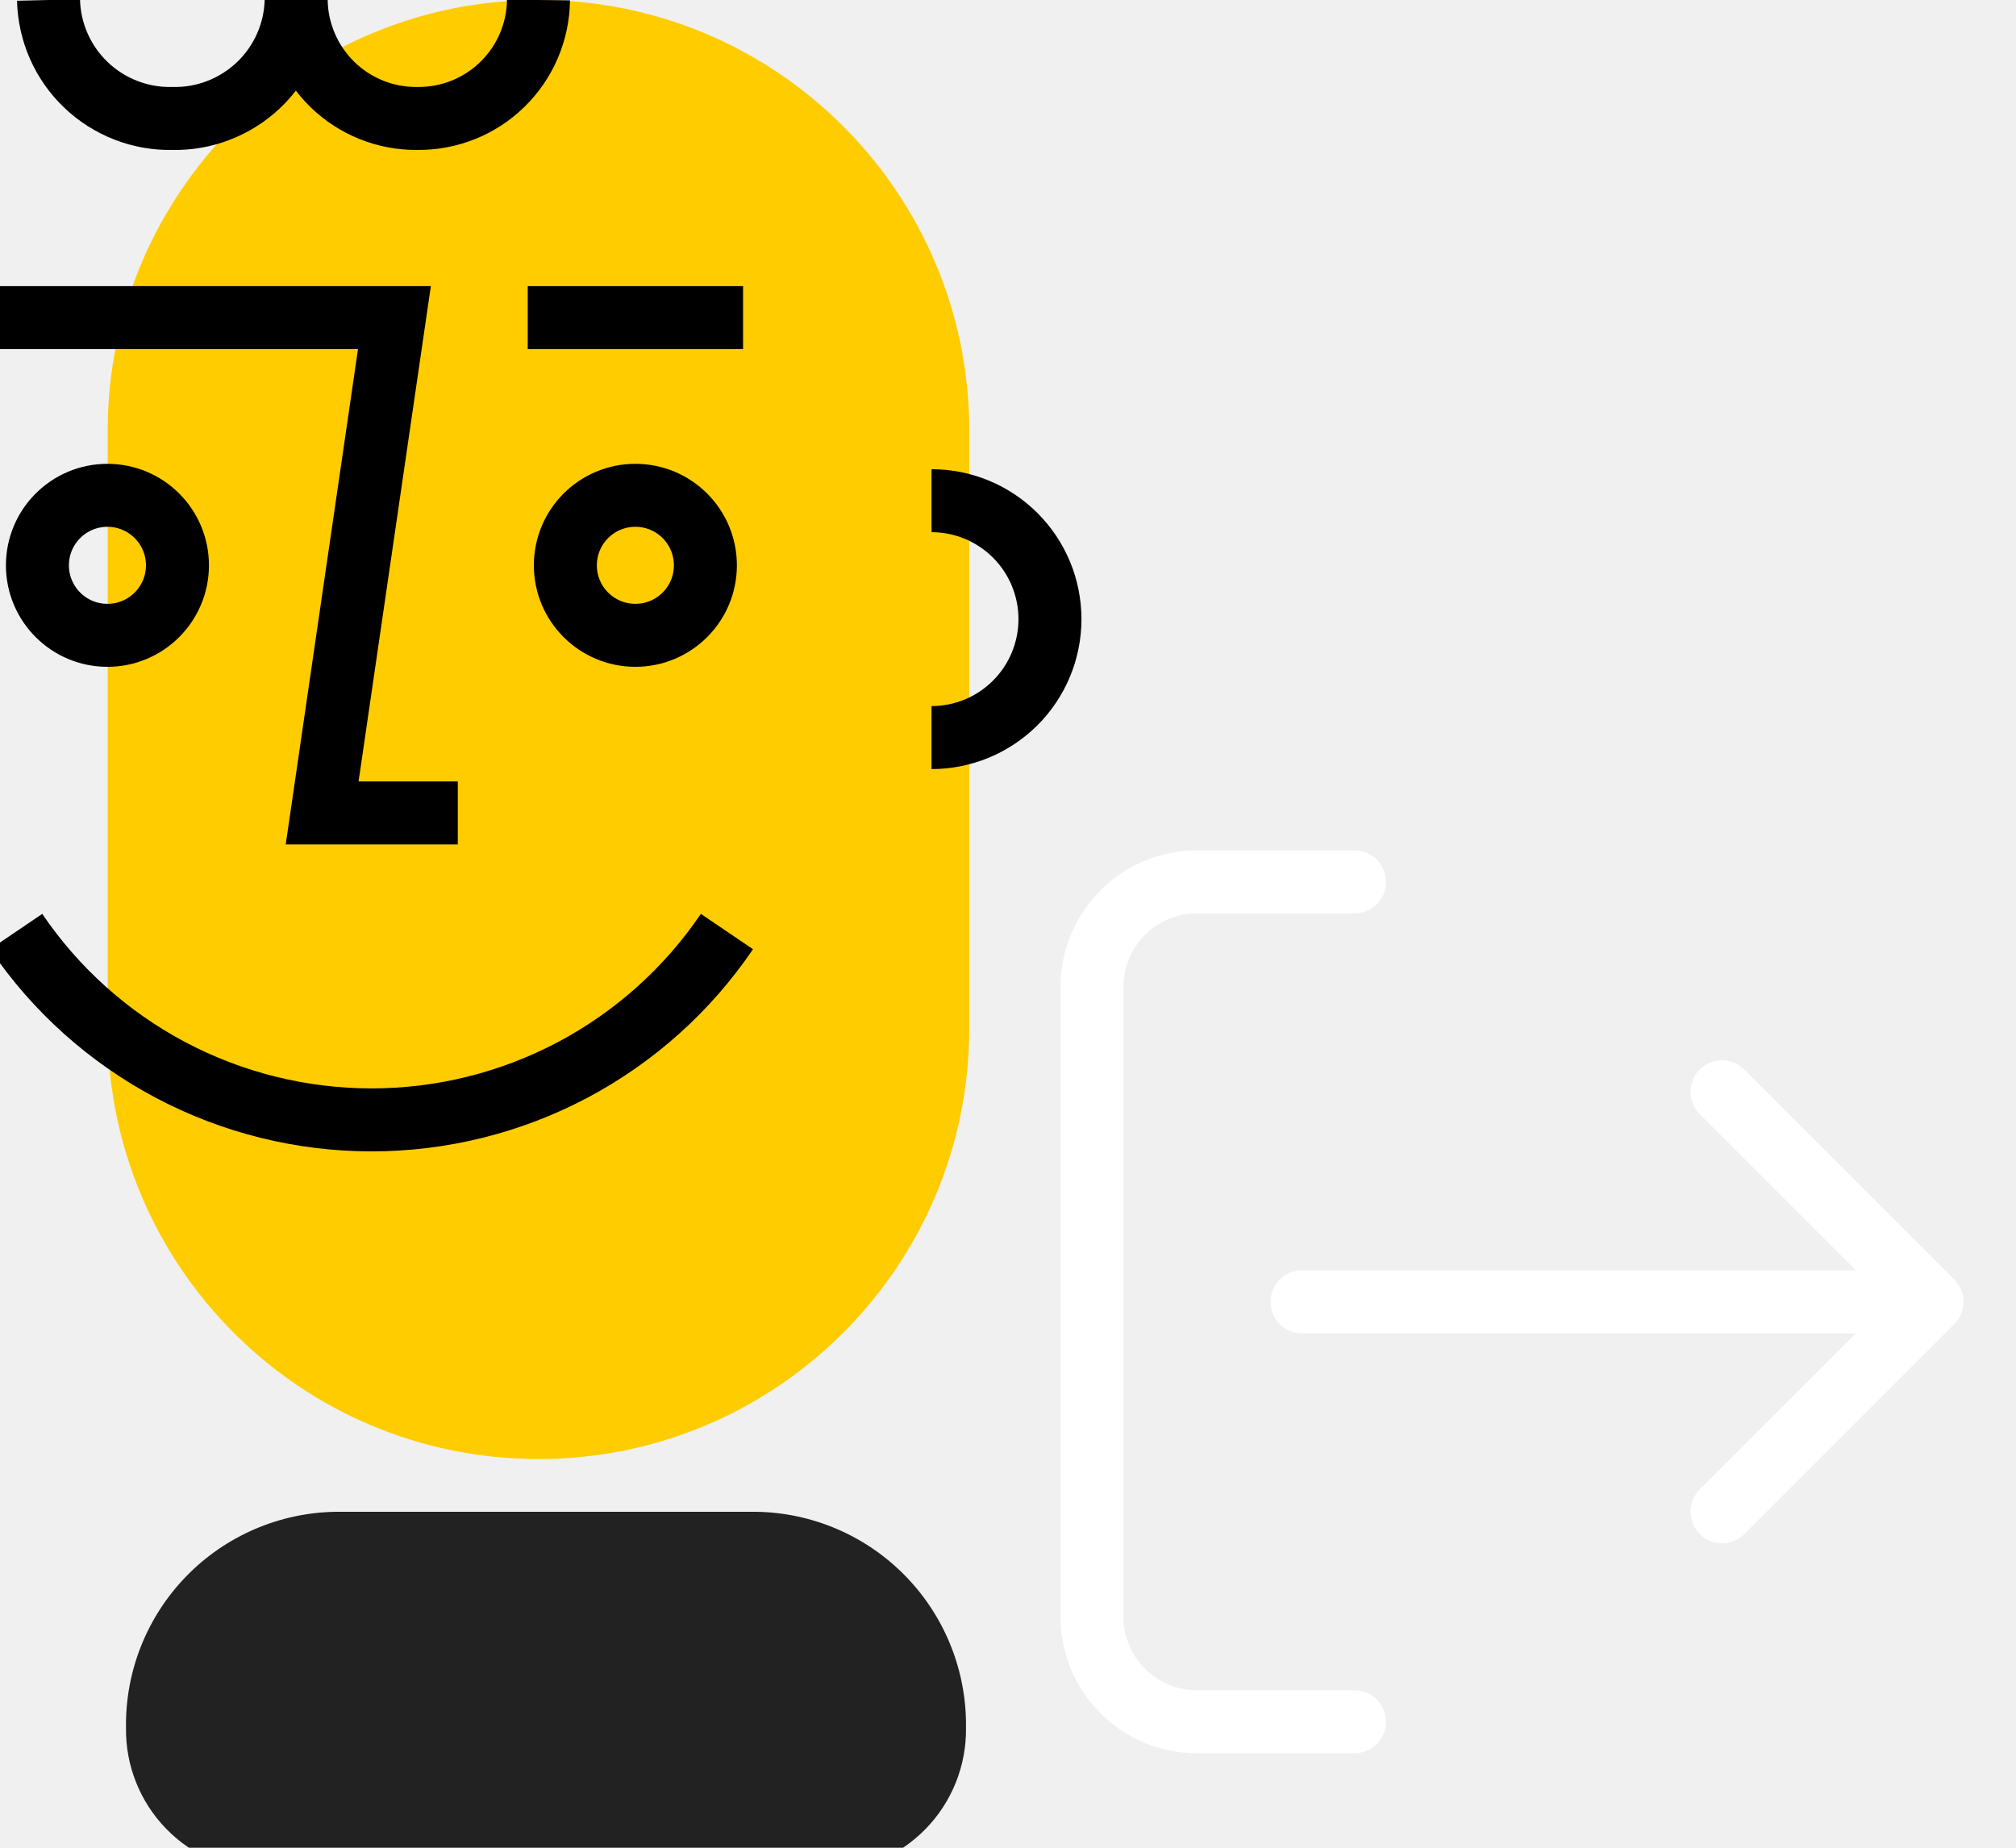
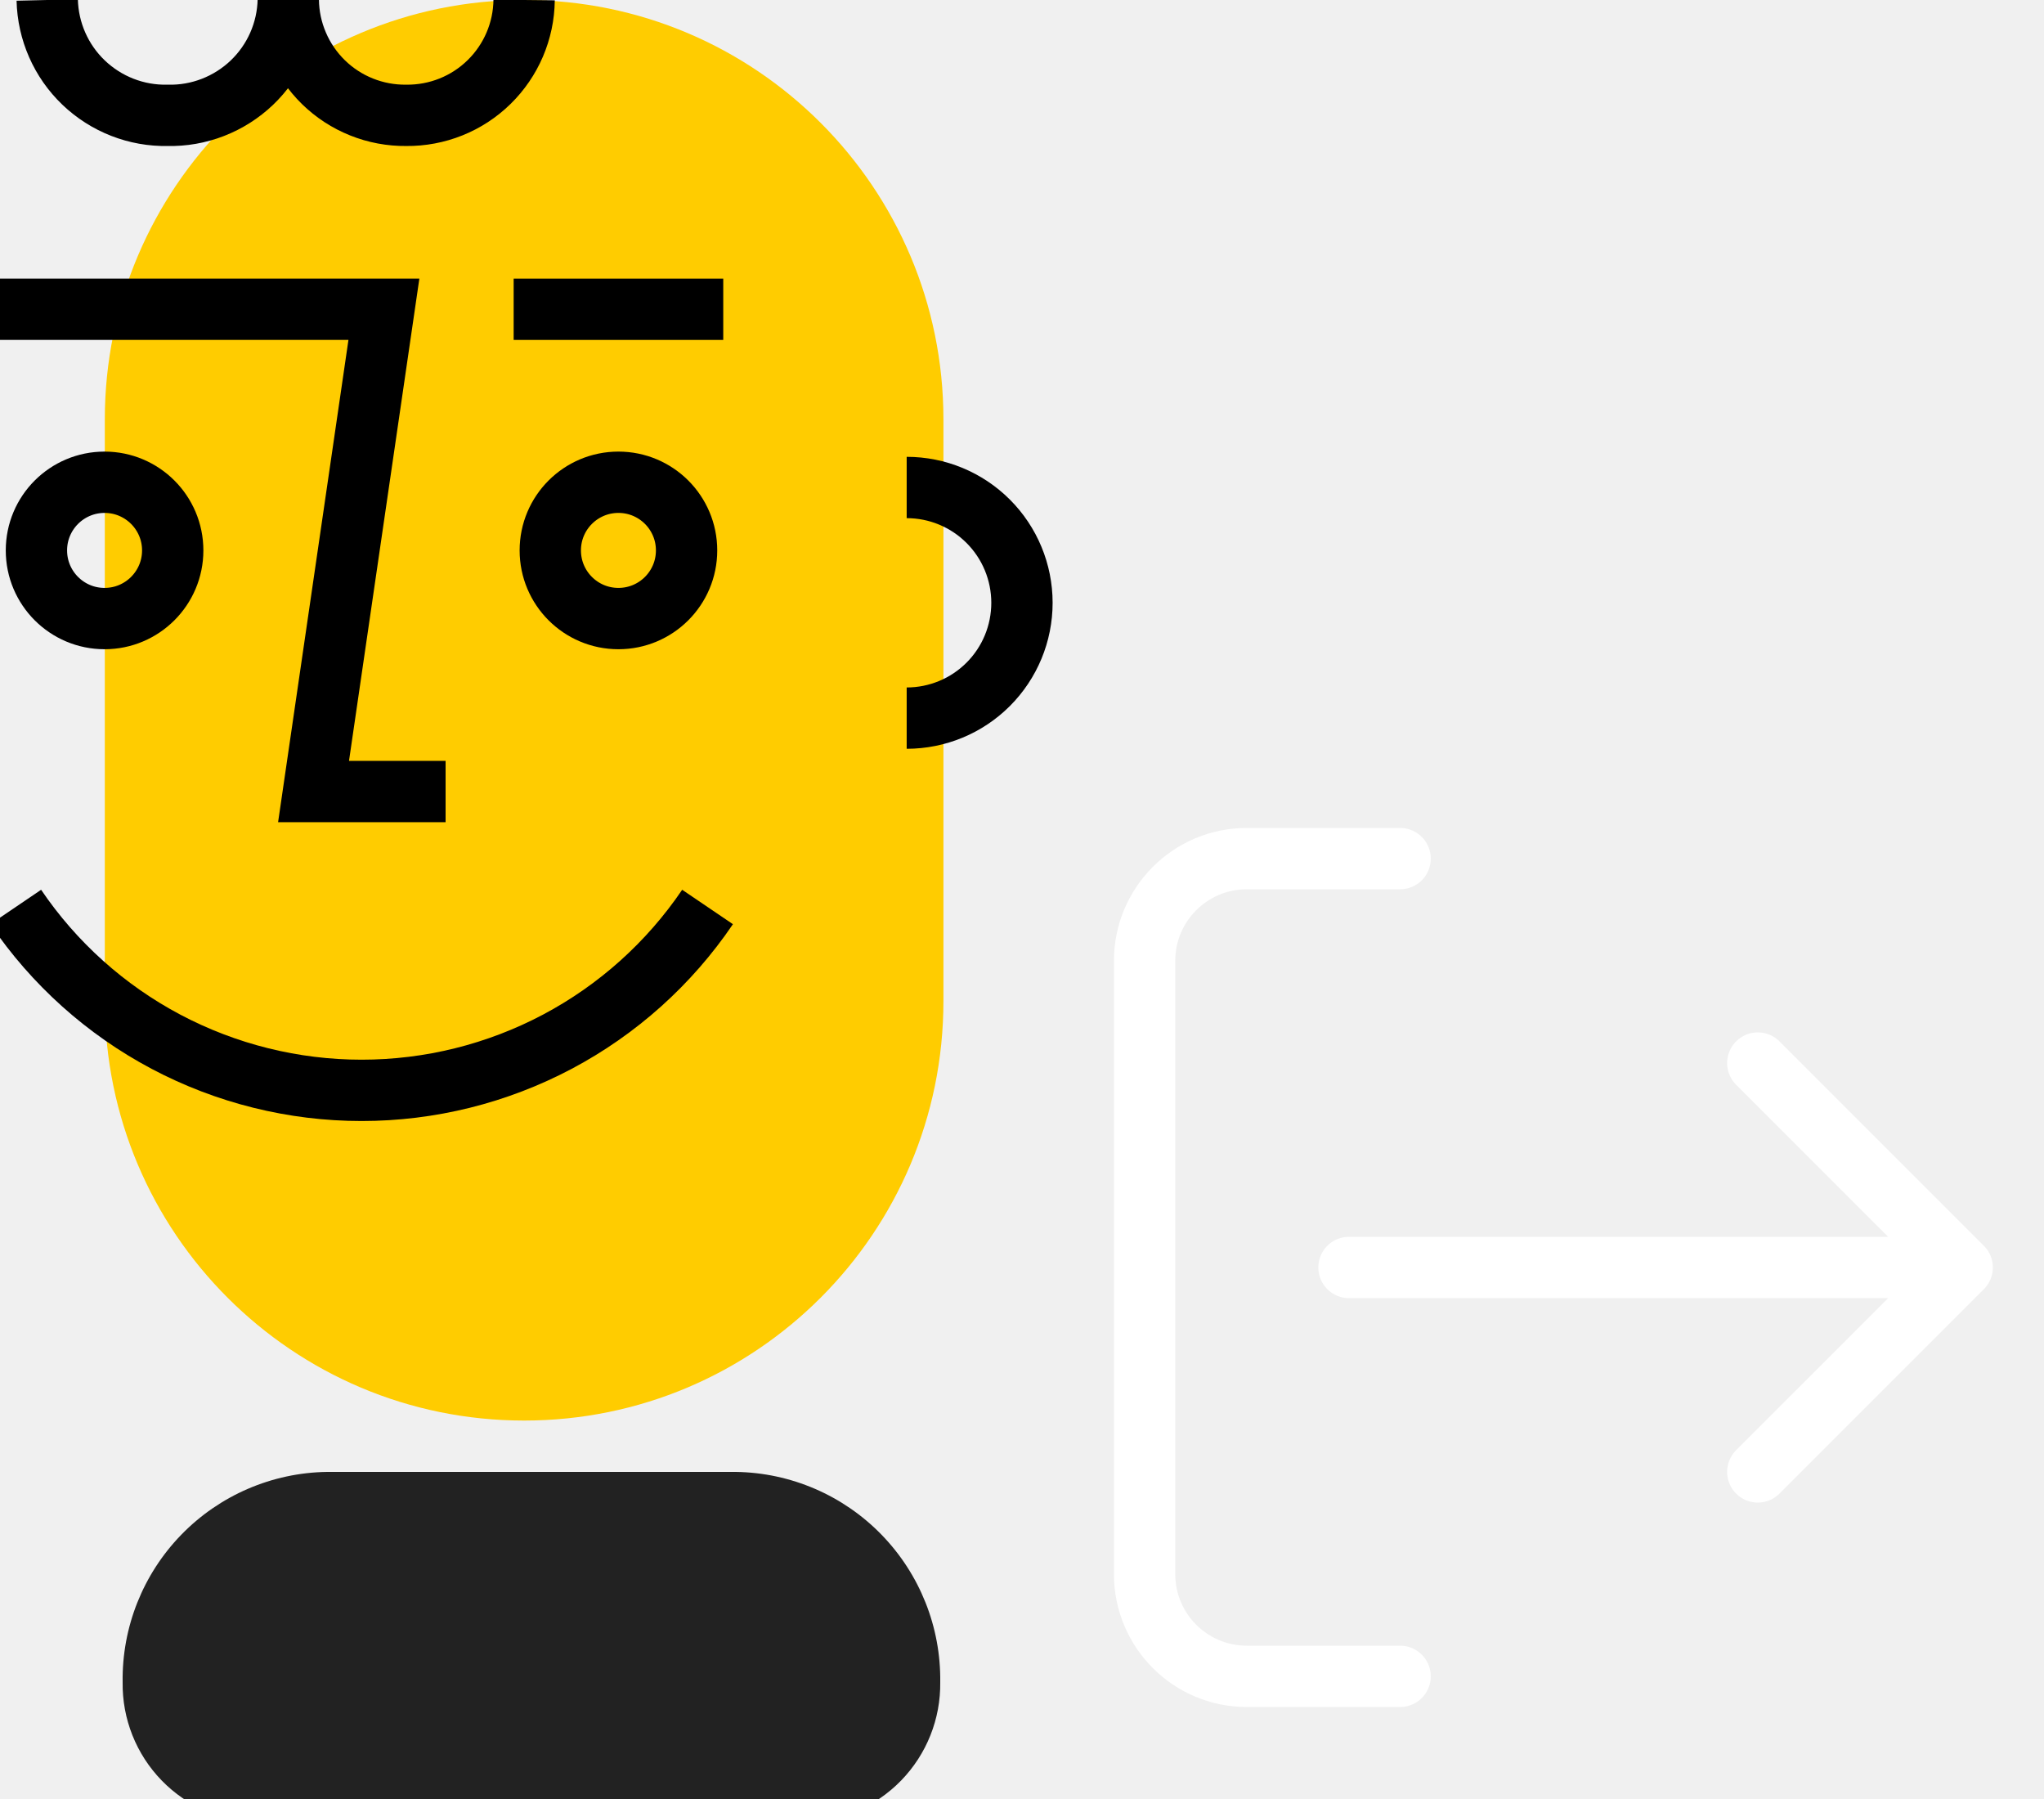
- <svg xmlns="http://www.w3.org/2000/svg" width="48" height="44" viewBox="0 0 48 44" fill="none">
+ <svg xmlns="http://www.w3.org/2000/svg" width="50" height="44" viewBox="0 0 50 44" fill="none">
  <g clip-path="url(#clip0_1114_728)">
-     <path d="M32.25 21H28.5C27.119 21 26 22.119 26 23.5V38.5C26 39.881 27.119 41 28.5 41H32.25M41 26L46 31M46 31L41 36M46 31L31 31" stroke="white" stroke-width="1.5" stroke-linecap="round" stroke-linejoin="round" />
+     <path d="M34.249 21H30.499C29.118 21 27.999 22.119 27.999 23.5V38.5C27.999 39.881 29.118 41 30.499 41H34.249M42.999 26L47.999 31M47.999 31L42.999 36M47.999 31L32.999 31" stroke="white" stroke-width="1.5" stroke-linecap="round" stroke-linejoin="round" />
    <path d="M12.822 0H12.82C7.156 0 2.564 4.592 2.564 10.256V24.488C2.564 30.152 7.156 34.744 12.82 34.744H12.822C18.486 34.744 23.078 30.152 23.078 24.488V10.256C23.078 4.592 18.486 0 12.822 0Z" fill="#FFCC00" />
    <path d="M0 7.564H9.391L7.67 19.359H10.9" stroke="black" stroke-width="1.5" />
    <path d="M2.558 15.129C3.478 15.129 4.225 14.383 4.225 13.462C4.225 12.541 3.478 11.795 2.558 11.795C1.637 11.795 0.891 12.541 0.891 13.462C0.891 14.383 1.637 15.129 2.558 15.129Z" stroke="black" stroke-width="1.5" />
    <path d="M15.128 15.129C16.049 15.129 16.795 14.383 16.795 13.462C16.795 12.541 16.049 11.795 15.128 11.795C14.207 11.795 13.461 12.541 13.461 13.462C13.461 14.383 14.207 15.129 15.128 15.129Z" stroke="black" stroke-width="1.5" />
    <path d="M22.179 17.564C22.927 17.564 23.644 17.267 24.173 16.738C24.702 16.209 24.999 15.492 24.999 14.743C24.999 13.995 24.702 13.278 24.173 12.749C23.644 12.22 22.927 11.923 22.179 11.923" stroke="black" stroke-width="1.5" />
    <path d="M1.155 0C1.173 0.764 1.492 1.491 2.044 2.019C2.597 2.548 3.336 2.837 4.1 2.821C4.479 2.83 4.856 2.764 5.21 2.626C5.563 2.489 5.886 2.284 6.161 2.022C6.435 1.76 6.655 1.447 6.808 1.1C6.961 0.753 7.044 0.379 7.052 0C7.056 0.375 7.134 0.745 7.282 1.089C7.429 1.434 7.643 1.746 7.91 2.008C8.178 2.27 8.495 2.477 8.843 2.616C9.191 2.756 9.563 2.825 9.937 2.821C10.694 2.829 11.423 2.537 11.963 2.008C12.504 1.479 12.813 0.757 12.821 0" stroke="black" stroke-width="1.5" />
    <path d="M12.565 7.564H17.692" stroke="black" stroke-width="1.5" />
    <path d="M17.308 22.183C16.371 23.565 15.11 24.696 13.635 25.478C12.16 26.259 10.516 26.668 8.846 26.668C7.177 26.668 5.533 26.259 4.058 25.478C2.583 24.696 1.322 23.565 0.385 22.183" stroke="black" stroke-width="1.5" />
    <path d="M18.975 10.641H11.283V10.769H18.975V10.641Z" fill="#FFCC00" />
    <path d="M8 36H18C19.345 36.019 20.627 36.572 21.564 37.536C22.502 38.501 23.018 39.798 23 41.143C23.012 42.04 22.668 42.905 22.043 43.548C21.418 44.191 20.563 44.559 19.666 44.572H6.333C5.436 44.559 4.581 44.191 3.956 43.548C3.331 42.905 2.987 42.04 3 41.143C2.981 39.798 3.497 38.501 4.435 37.536C5.372 36.572 6.655 36.019 8 36Z" fill="#222222" />
  </g>
  <defs>
    <clipPath id="clip0_1114_728">
-       <rect width="48" height="44" fill="white" />
+       <rect width="50" height="44" fill="white" />
    </clipPath>
  </defs>
</svg>
